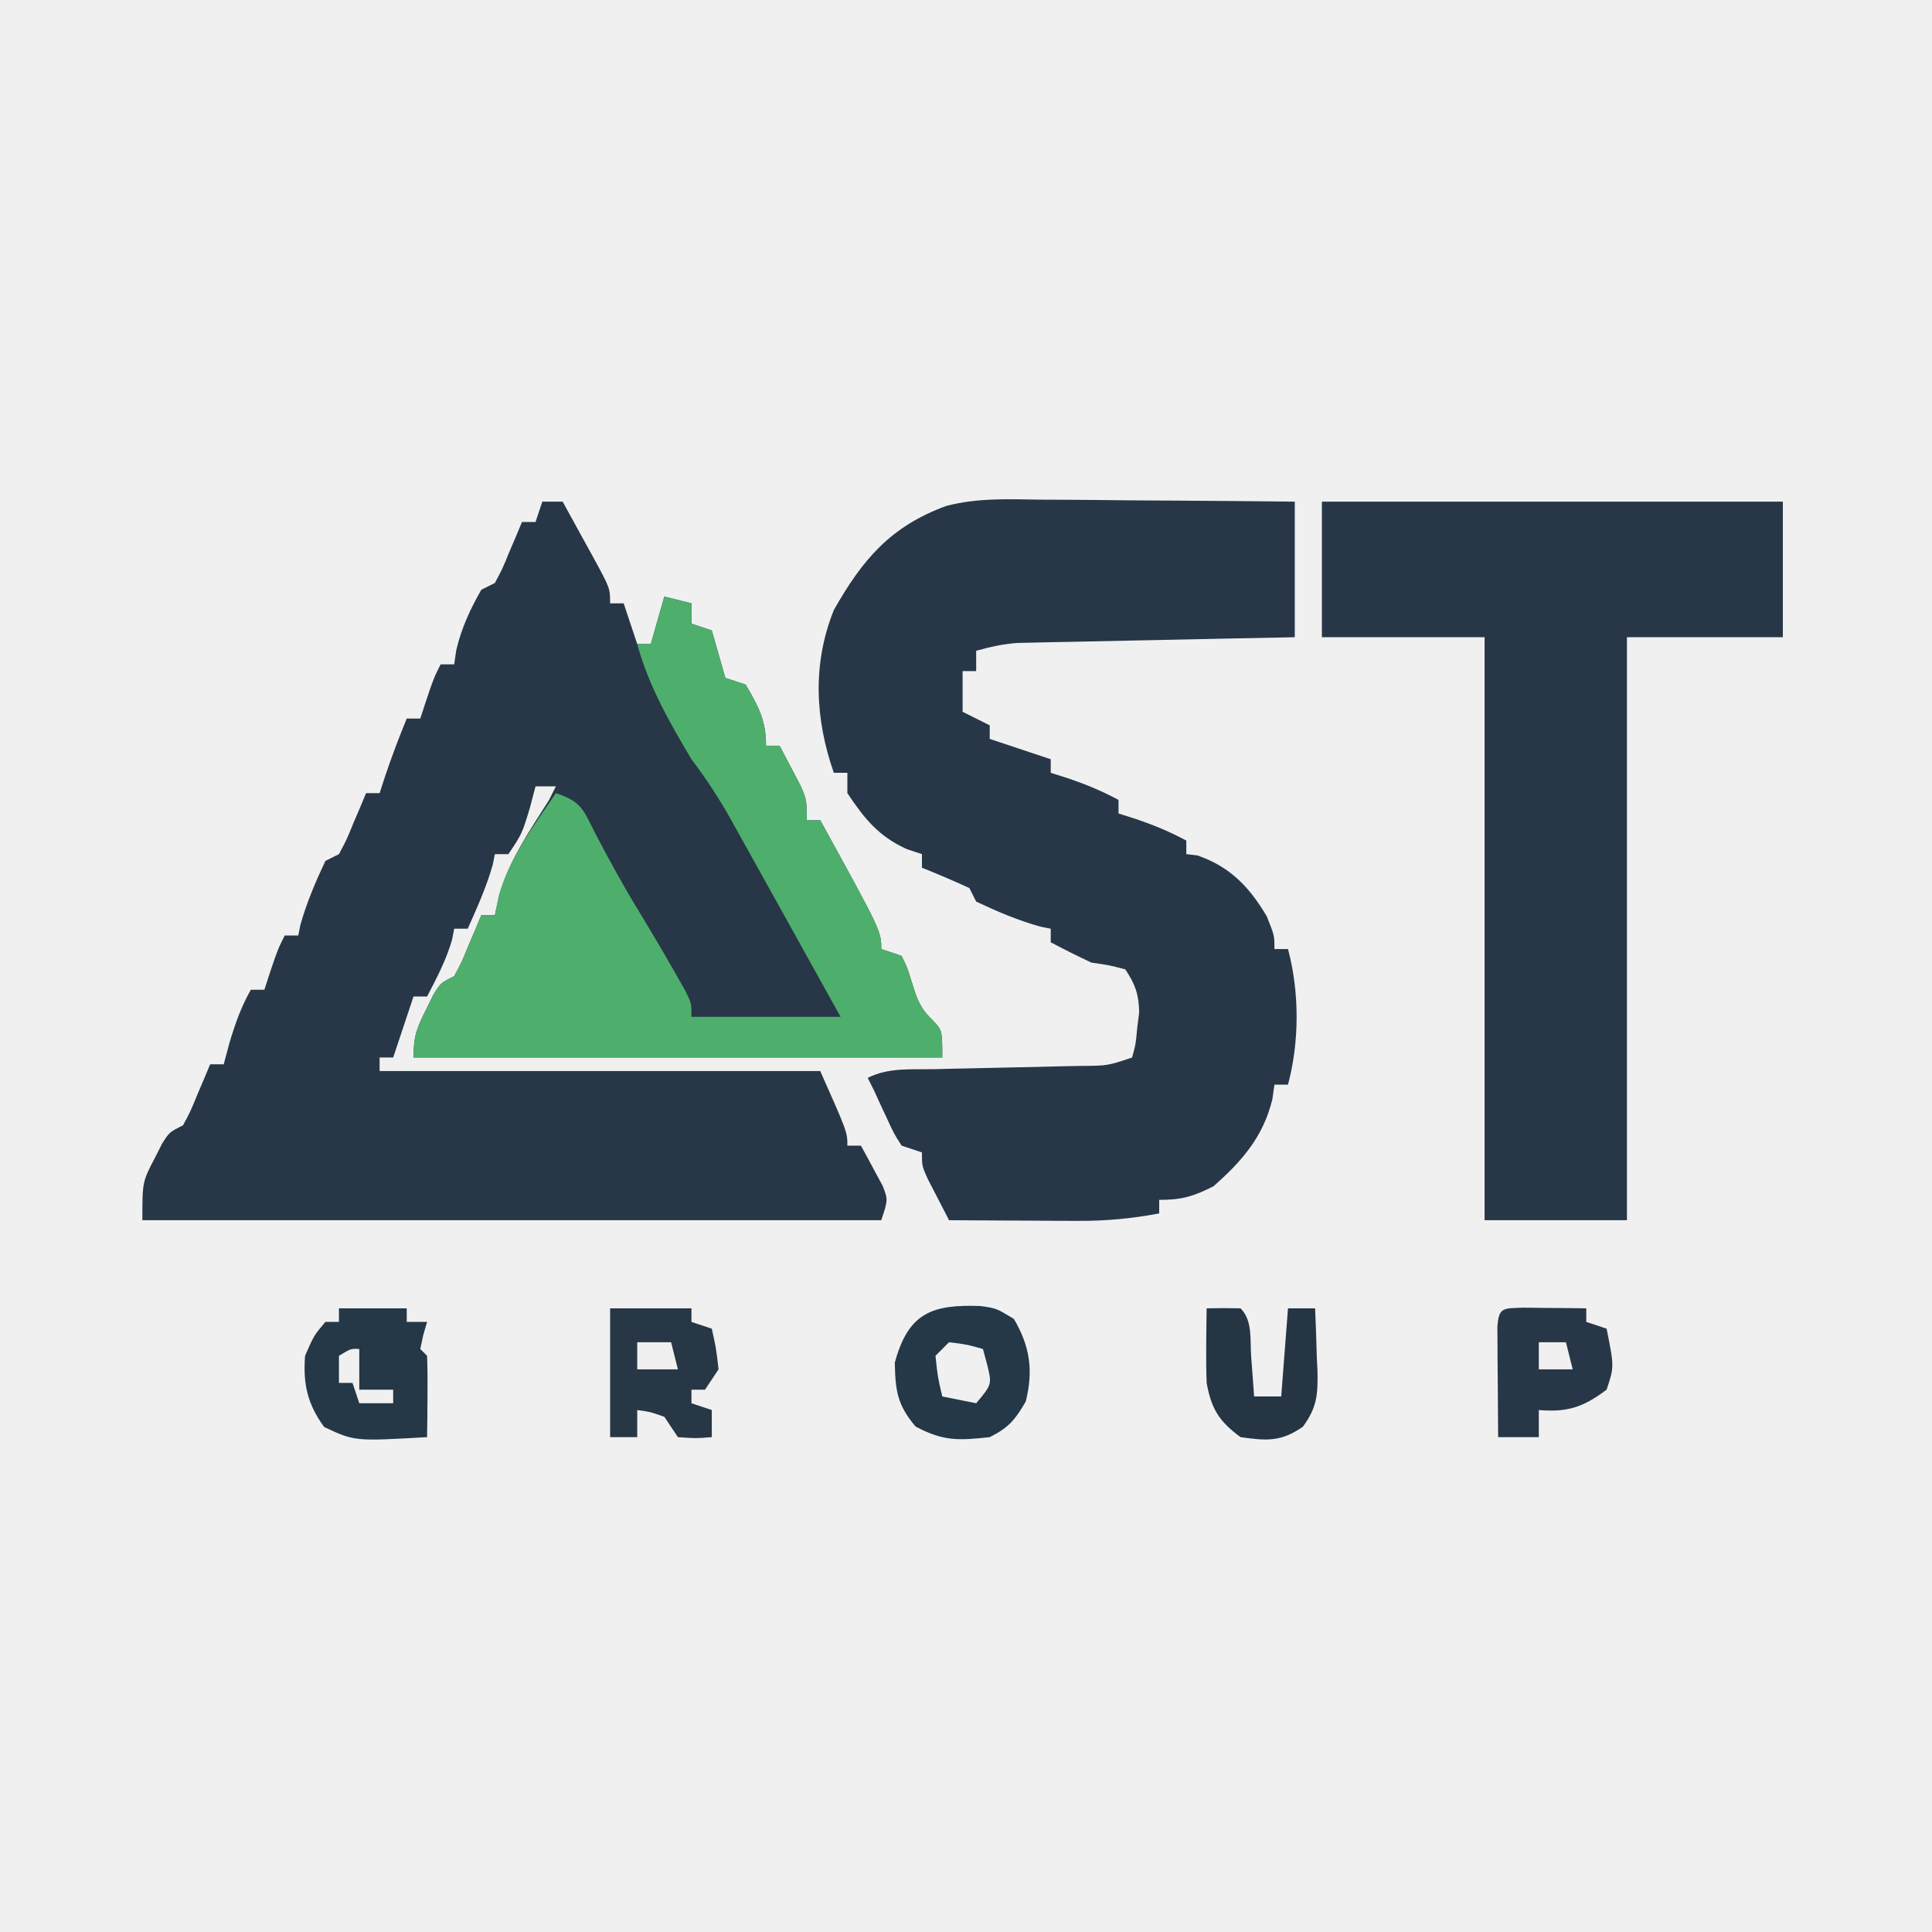
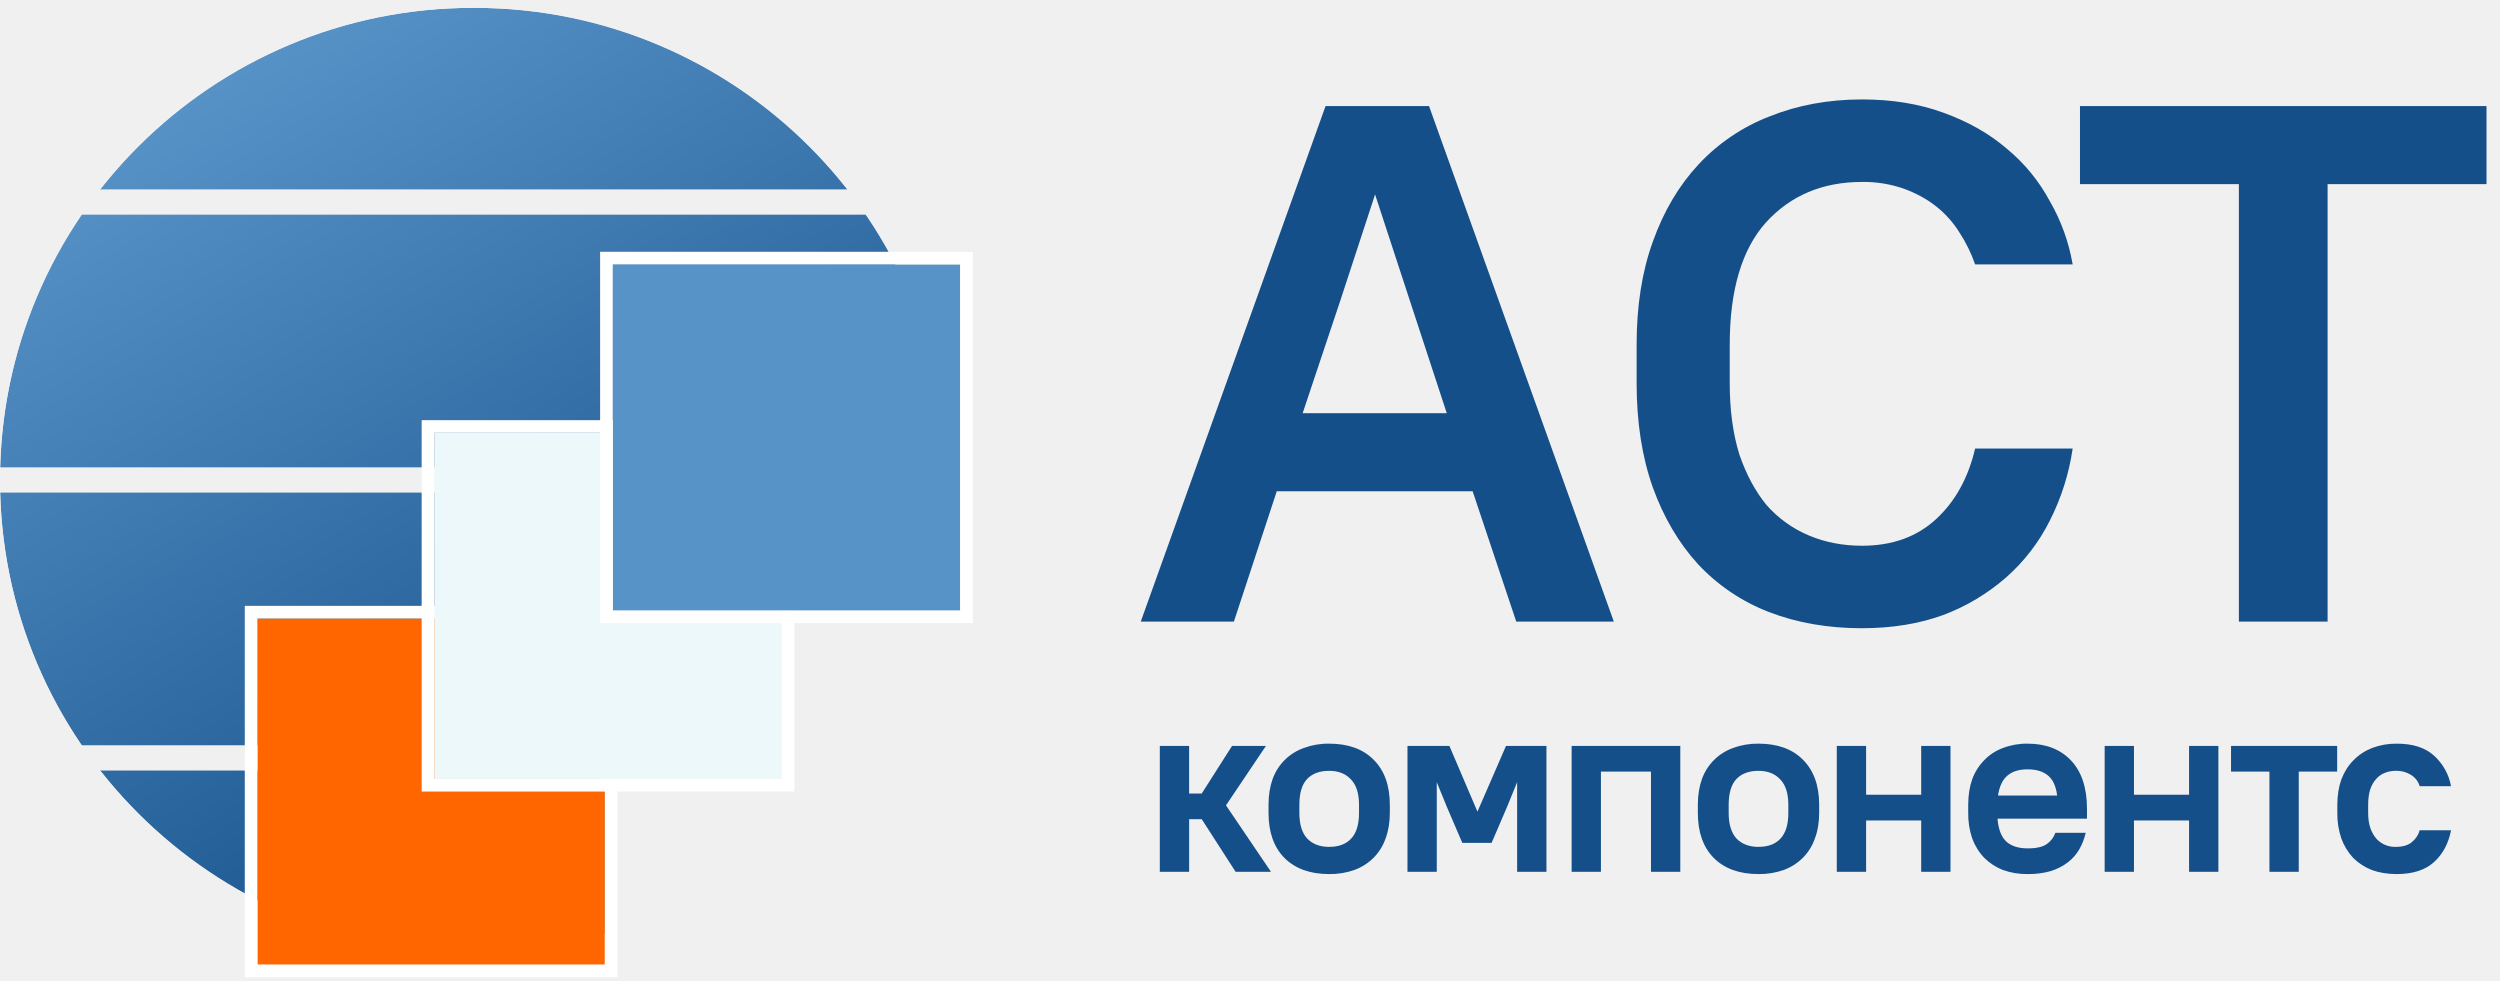
- <svg xmlns="http://www.w3.org/2000/svg" version="1.1" width="285" height="285">
-   <path d="M0 0 C0.99 0 1.98 0 3 0 C4.172 2.122 5.338 4.248 6.5 6.375 C6.834 6.978 7.168 7.582 7.512 8.203 C10 12.773 10 12.773 10 15 C10.66 15 11.32 15 12 15 C12.99 17.97 12.99 17.97 14 21 C14.66 21 15.32 21 16 21 C16.66 18.69 17.32 16.38 18 14 C19.32 14.33 20.64 14.66 22 15 C22 15.99 22 16.98 22 18 C23.485 18.495 23.485 18.495 25 19 C25.667 21.333 26.333 23.667 27 26 C28.485 26.495 28.485 26.495 30 27 C31.886 30.213 33 32.246 33 36 C33.66 36 34.32 36 35 36 C35.674 37.267 36.339 38.539 37 39.812 C37.371 40.52 37.742 41.228 38.125 41.957 C39 44 39 44 39 47 C39.66 47 40.32 47 41 47 C50 63.369 50 63.369 50 66 C51.485 66.495 51.485 66.495 53 67 C53.844 68.742 53.844 68.742 54.5 70.875 C55.263 73.335 55.706 74.722 57.594 76.508 C59 78 59 78 59 82 C33.26 82 7.52 82 -19 82 C-19 78.862 -18.51 77.615 -17.125 74.875 C-16.603 73.819 -16.603 73.819 -16.07 72.742 C-15 71 -15 71 -13 70 C-11.873 67.89 -11.873 67.89 -10.875 65.438 C-10.522 64.611 -10.169 63.785 -9.805 62.934 C-9.539 62.296 -9.274 61.657 -9 61 C-8.34 61 -7.68 61 -7 61 C-6.794 60.051 -6.588 59.102 -6.375 58.125 C-4.911 52.898 -1.858 48.558 1 44 C1.495 43.01 1.495 43.01 2 42 C1.01 42 0.02 42 -1 42 C-1.289 43.093 -1.577 44.186 -1.875 45.312 C-3 49 -3 49 -5 52 C-5.66 52 -6.32 52 -7 52 C-7.103 52.516 -7.206 53.031 -7.312 53.562 C-8.243 56.86 -9.614 59.866 -11 63 C-11.66 63 -12.32 63 -13 63 C-13.103 63.536 -13.206 64.073 -13.312 64.625 C-14.181 67.625 -15.556 70.238 -17 73 C-17.66 73 -18.32 73 -19 73 C-19.99 75.97 -20.98 78.94 -22 82 C-22.66 82 -23.32 82 -24 82 C-24 82.66 -24 83.32 -24 84 C-2.55 84 18.9 84 41 84 C45 93 45 93 45 95 C45.66 95 46.32 95 47 95 C47.7 96.264 48.384 97.537 49.062 98.812 C49.445 99.52 49.828 100.228 50.223 100.957 C51 103 51 103 50 106 C14.03 106 -21.94 106 -59 106 C-59 100.336 -59 100.336 -57.125 96.75 C-56.777 96.064 -56.429 95.378 -56.07 94.672 C-55 93 -55 93 -53 92 C-51.873 89.89 -51.873 89.89 -50.875 87.438 C-50.522 86.611 -50.169 85.785 -49.805 84.934 C-49.539 84.296 -49.274 83.657 -49 83 C-48.34 83 -47.68 83 -47 83 C-46.711 81.927 -46.422 80.855 -46.125 79.75 C-45.272 76.906 -44.436 74.565 -43 72 C-42.34 72 -41.68 72 -41 72 C-40.691 71.051 -40.381 70.103 -40.062 69.125 C-39 66 -39 66 -38 64 C-37.34 64 -36.68 64 -36 64 C-35.897 63.484 -35.794 62.969 -35.688 62.438 C-34.755 59.132 -33.464 56.104 -32 53 C-31.01 52.505 -31.01 52.505 -30 52 C-28.873 49.89 -28.873 49.89 -27.875 47.438 C-27.522 46.611 -27.169 45.785 -26.805 44.934 C-26.539 44.296 -26.274 43.657 -26 43 C-25.34 43 -24.68 43 -24 43 C-23.711 42.113 -23.422 41.226 -23.125 40.312 C-22.169 37.496 -21.132 34.749 -20 32 C-19.34 32 -18.68 32 -18 32 C-17.691 31.051 -17.381 30.102 -17.062 29.125 C-16 26 -16 26 -15 24 C-14.34 24 -13.68 24 -13 24 C-12.897 23.299 -12.794 22.598 -12.688 21.875 C-11.899 18.58 -10.671 15.941 -9 13 C-8.34 12.67 -7.68 12.34 -7 12 C-5.873 9.89 -5.873 9.89 -4.875 7.438 C-4.522 6.611 -4.169 5.785 -3.805 4.934 C-3.539 4.296 -3.274 3.657 -3 3 C-2.34 3 -1.68 3 -1 3 C-0.67 2.01 -0.34 1.02 0 0 Z " fill="#273747" transform="translate(80,74)" />
-   <path d="M0 0 C1.076 0.004 2.153 0.008 3.261 0.013 C6.675 0.03 10.087 0.067 13.5 0.105 C15.824 0.121 18.148 0.134 20.473 0.146 C26.149 0.179 31.824 0.231 37.5 0.293 C37.5 6.893 37.5 13.493 37.5 20.293 C34.442 20.354 31.385 20.414 28.234 20.477 C25.272 20.538 22.31 20.602 19.348 20.665 C17.29 20.709 15.232 20.75 13.173 20.79 C10.214 20.848 7.256 20.912 4.297 20.977 C3.377 20.993 2.457 21.01 1.509 21.027 C0.649 21.047 -0.212 21.067 -1.099 21.088 C-1.854 21.103 -2.609 21.119 -3.387 21.135 C-5.525 21.295 -7.44 21.711 -9.5 22.293 C-9.5 23.283 -9.5 24.273 -9.5 25.293 C-10.16 25.293 -10.82 25.293 -11.5 25.293 C-11.5 27.273 -11.5 29.253 -11.5 31.293 C-10.18 31.953 -8.86 32.613 -7.5 33.293 C-7.5 33.953 -7.5 34.613 -7.5 35.293 C-4.53 36.283 -1.56 37.273 1.5 38.293 C1.5 38.953 1.5 39.613 1.5 40.293 C2.861 40.726 2.861 40.726 4.25 41.168 C6.822 42.058 9.113 43.008 11.5 44.293 C11.5 44.953 11.5 45.613 11.5 46.293 C12.861 46.726 12.861 46.726 14.25 47.168 C16.822 48.058 19.113 49.008 21.5 50.293 C21.5 50.953 21.5 51.613 21.5 52.293 C22.036 52.355 22.573 52.417 23.125 52.48 C27.965 54.136 30.856 57.198 33.375 61.48 C34.5 64.293 34.5 64.293 34.5 66.293 C35.16 66.293 35.82 66.293 36.5 66.293 C38.194 72.646 38.194 79.94 36.5 86.293 C35.84 86.293 35.18 86.293 34.5 86.293 C34.397 87.015 34.294 87.737 34.188 88.48 C32.841 93.987 29.703 97.591 25.5 101.293 C22.51 102.788 20.853 103.293 17.5 103.293 C17.5 103.953 17.5 104.613 17.5 105.293 C13.425 106.061 9.59 106.412 5.445 106.391 C4.337 106.387 3.228 106.384 2.086 106.381 C0.944 106.372 -0.198 106.364 -1.375 106.355 C-2.54 106.351 -3.706 106.346 -4.906 106.342 C-7.771 106.33 -10.635 106.314 -13.5 106.293 C-14.172 105.004 -14.837 103.712 -15.5 102.418 C-15.871 101.699 -16.242 100.979 -16.625 100.238 C-17.5 98.293 -17.5 98.293 -17.5 96.293 C-18.49 95.963 -19.48 95.633 -20.5 95.293 C-21.633 93.516 -21.633 93.516 -22.625 91.355 C-22.958 90.645 -23.29 89.935 -23.633 89.203 C-23.919 88.573 -24.205 87.942 -24.5 87.293 C-24.83 86.633 -25.16 85.973 -25.5 85.293 C-22.406 83.746 -19.118 84.073 -15.719 84.012 C-14.949 83.993 -14.18 83.975 -13.388 83.956 C-10.09 83.877 -6.792 83.809 -3.495 83.741 C-1.09 83.689 1.314 83.632 3.719 83.574 C4.842 83.554 4.842 83.554 5.988 83.533 C9.872 83.508 9.872 83.508 13.5 82.293 C14.045 80.308 14.045 80.308 14.25 77.98 C14.348 77.201 14.446 76.421 14.547 75.617 C14.493 72.95 13.969 71.506 12.5 69.293 C10.181 68.679 10.181 68.679 7.5 68.293 C5.478 67.339 3.472 66.348 1.5 65.293 C1.5 64.633 1.5 63.973 1.5 63.293 C0.984 63.19 0.469 63.087 -0.062 62.98 C-3.368 62.048 -6.396 60.757 -9.5 59.293 C-9.83 58.633 -10.16 57.973 -10.5 57.293 C-12.81 56.239 -15.143 55.236 -17.5 54.293 C-17.5 53.633 -17.5 52.973 -17.5 52.293 C-18.242 52.045 -18.985 51.798 -19.75 51.543 C-23.904 49.655 -25.998 47.046 -28.5 43.293 C-28.5 42.303 -28.5 41.313 -28.5 40.293 C-29.16 40.293 -29.82 40.293 -30.5 40.293 C-33.271 32.327 -33.675 24.231 -30.5 16.293 C-26.297 8.853 -22.12 3.922 -13.9 0.924 C-9.321 -0.28 -4.705 -0.071 0 0 Z " fill="#273747" transform="translate(153.5,73.70703)" />
-   <path d="M0 0 C22.44 0 44.88 0 68 0 C68 6.6 68 13.2 68 20 C60.41 20 52.82 20 45 20 C45 48.38 45 76.76 45 106 C38.07 106 31.14 106 24 106 C24 77.62 24 49.24 24 20 C16.08 20 8.16 20 0 20 C0 13.4 0 6.8 0 0 Z " fill="#273747" transform="translate(195,74)" />
-   <path d="M0 0 C1.32 0.33 2.64 0.66 4 1 C4 1.99 4 2.98 4 4 C4.99 4.33 5.98 4.66 7 5 C7.667 7.333 8.333 9.667 9 12 C9.99 12.33 10.98 12.66 12 13 C13.886 16.213 15 18.246 15 22 C15.66 22 16.32 22 17 22 C17.674 23.267 18.339 24.539 19 25.812 C19.371 26.52 19.742 27.228 20.125 27.957 C21 30 21 30 21 33 C21.66 33 22.32 33 23 33 C32 49.369 32 49.369 32 52 C33.485 52.495 33.485 52.495 35 53 C35.844 54.742 35.844 54.742 36.5 56.875 C37.263 59.335 37.706 60.722 39.594 62.508 C41 64 41 64 41 68 C15.26 68 -10.48 68 -37 68 C-37 64.862 -36.51 63.615 -35.125 60.875 C-34.777 60.171 -34.429 59.467 -34.07 58.742 C-33 57 -33 57 -31 56 C-29.873 53.89 -29.873 53.89 -28.875 51.438 C-28.522 50.611 -28.169 49.785 -27.805 48.934 C-27.539 48.296 -27.274 47.657 -27 47 C-26.34 47 -25.68 47 -25 47 C-24.814 46.072 -24.629 45.144 -24.438 44.188 C-22.864 38.524 -19.257 33.817 -16 29 C-12.171 30.276 -11.982 31.413 -10.188 34.938 C-8.201 38.738 -6.168 42.462 -3.938 46.125 C-1.958 49.394 -0.01 52.676 1.875 56 C2.285 56.722 2.695 57.444 3.117 58.188 C4 60 4 60 4 62 C11.26 62 18.52 62 26 62 C23.134 56.834 20.267 51.669 17.395 46.507 C16.493 44.886 15.592 43.264 14.691 41.642 C13.485 39.468 12.274 37.296 11.062 35.125 C10.698 34.466 10.333 33.808 9.957 33.129 C8.153 29.904 6.233 26.937 4 24 C0.772 18.563 -2.341 13.14 -4 7 C-3.34 7 -2.68 7 -2 7 C-1.34 4.69 -0.68 2.38 0 0 Z " fill="#4EAF6C" transform="translate(98,88)" />
-   <path d="M0 0 C3.3 0 6.6 0 10 0 C10 0.66 10 1.32 10 2 C10.99 2 11.98 2 13 2 C12.814 2.639 12.629 3.279 12.438 3.938 C12.293 4.618 12.149 5.299 12 6 C12.33 6.33 12.66 6.66 13 7 C13.072 9.02 13.084 11.042 13.062 13.062 C13.053 14.167 13.044 15.272 13.035 16.41 C13.024 17.265 13.012 18.119 13 19 C2.305 19.614 2.305 19.614 -2.188 17.5 C-4.654 14.097 -5.306 11.183 -5 7 C-3.688 4 -3.688 4 -2 2 C-1.34 2 -0.68 2 0 2 C0 1.34 0 0.68 0 0 Z M3 5 C7 6 7 6 7 6 Z M0 7 C0 8.32 0 9.64 0 11 C0.66 11 1.32 11 2 11 C2.33 11.99 2.66 12.98 3 14 C4.65 14 6.3 14 8 14 C8 13.34 8 12.68 8 12 C6.35 12 4.7 12 3 12 C3 10.02 3 8.04 3 6 C1.776 5.925 1.776 5.925 0 7 Z " fill="#243847" transform="translate(50,193)" />
-   <path d="M0 0 C2.383 0.344 2.383 0.344 4.945 1.906 C7.329 5.947 7.833 9.544 6.695 14.094 C5.123 16.789 4.19 17.94 1.383 19.344 C-3.215 19.855 -5.478 19.95 -9.555 17.781 C-12.257 14.587 -12.544 12.495 -12.617 8.344 C-10.616 1.006 -7.162 -0.251 0 0 Z M-4.617 5.344 C-5.277 6.004 -5.937 6.664 -6.617 7.344 C-6.295 10.443 -6.295 10.443 -5.617 13.344 C-3.967 13.674 -2.317 14.004 -0.617 14.344 C1.717 11.563 1.717 11.563 1.008 8.656 C0.802 7.893 0.595 7.13 0.383 6.344 C-2.014 5.664 -2.014 5.664 -4.617 5.344 Z " fill="#243847" transform="translate(144.6172,192.6562)" />
-   <path d="M0 0 C3.96 0 7.92 0 12 0 C12 0.66 12 1.32 12 2 C12.99 2.33 13.98 2.66 15 3 C15.625 5.812 15.625 5.812 16 9 C15.01 10.485 15.01 10.485 14 12 C13.34 12 12.68 12 12 12 C12 12.66 12 13.32 12 14 C12.99 14.33 13.98 14.66 15 15 C15 16.32 15 17.64 15 19 C12.625 19.188 12.625 19.188 10 19 C9.34 18.01 8.68 17.02 8 16 C5.941 15.276 5.941 15.276 4 15 C4 16.32 4 17.64 4 19 C2.68 19 1.36 19 0 19 C0 12.73 0 6.46 0 0 Z M4 5 C4 6.32 4 7.64 4 9 C5.98 9 7.96 9 10 9 C9.67 7.68 9.34 6.36 9 5 C7.35 5 5.7 5 4 5 Z " fill="#273746" transform="translate(90,193)" />
-   <path d="M0 0 C1.653 0.017 1.653 0.017 3.34 0.035 C4.997 0.049 4.997 0.049 6.688 0.062 C7.542 0.074 8.397 0.086 9.277 0.098 C9.277 0.758 9.277 1.418 9.277 2.098 C10.267 2.428 11.257 2.758 12.277 3.098 C13.402 8.723 13.402 8.723 12.277 12.098 C8.863 14.659 6.529 15.462 2.277 15.098 C2.277 16.418 2.277 17.738 2.277 19.098 C0.297 19.098 -1.683 19.098 -3.723 19.098 C-3.749 16.118 -3.769 13.139 -3.785 10.16 C-3.794 9.31 -3.802 8.46 -3.811 7.584 C-3.814 6.775 -3.817 5.966 -3.82 5.133 C-3.826 4.384 -3.831 3.635 -3.836 2.864 C-3.645 -0.103 -2.984 0.107 0 0 Z M2.277 5.098 C2.277 6.418 2.277 7.738 2.277 9.098 C3.927 9.098 5.577 9.098 7.277 9.098 C6.947 7.778 6.617 6.458 6.277 5.098 C4.957 5.098 3.637 5.098 2.277 5.098 Z " fill="#273747" transform="translate(224.7227,192.9023)" />
-   <path d="M0 0 C1.666 -0.043 3.334 -0.041 5 0 C6.811 1.811 6.382 4.613 6.562 7.062 C6.646 8.167 6.73 9.272 6.816 10.41 C6.877 11.265 6.938 12.119 7 13 C8.32 13 9.64 13 11 13 C11.33 8.71 11.66 4.42 12 0 C13.32 0 14.64 0 16 0 C16.108 2.418 16.187 4.831 16.25 7.25 C16.3 8.273 16.3 8.273 16.352 9.316 C16.418 12.758 16.262 14.642 14.203 17.453 C10.988 19.711 8.832 19.547 5 19 C1.807 16.648 0.694 14.825 0 11 C-0.067 9.084 -0.085 7.167 -0.062 5.25 C-0.053 4.265 -0.044 3.28 -0.035 2.266 C-0.024 1.518 -0.012 0.77 0 0 Z " fill="#253544" transform="translate(178,193)" />
+ <svg xmlns="http://www.w3.org/2000/svg" width="102" height="40" fill="none">
+   <g clip-path="url(#clip0_1_864)">
+     <mask id="a" style="mask-type:alpha" maskUnits="userSpaceOnUse" x="0" y="0" width="39" height="39">
+       <g clip-path="url(#clip1_1_864)" fill="#ECF8F9">
+         <path d="M0-2.583h38.66v10.31H0v-10.31zM0 8.758h38.66v10.31H0V8.757zm0 11.34h31.83v10.31H0v-10.31zm0 11.341h24.678v10.31H0v-10.31z" />
+       </g>
+     </mask>
+     <g mask="url(#a)">
+       <path d="M38.66 19.583c0 10.638-8.654 19.261-19.33 19.261C8.655 38.844 0 30.221 0 19.583S8.655.32 19.33.32c10.676 0 19.33 8.624 19.33 19.262z" fill="url(#paint0_linear_1_864)" />
+     </g>
+     <path d="M10.503 25.233h14.175v14.125H10.503V25.233z" fill="#F60" />
+     <path d="M24.678 25.233H10.503v14.125h14.175V25.233zm.516 14.639H9.987V24.719h15.207v15.153z" fill="#fff" />
+     <path d="M17.72 17.657h14.175v14.125H17.72V17.657z" fill="#ECF8F9" />
+     <path d="M31.895 17.657H17.72v14.125h14.175V17.657zm.516 14.638H17.204V17.143h15.207v15.152z" fill="#fff" />
+     <path d="M25 10.787h14.176v14.125H25.001V10.787z" fill="#5793C7" />
+     <path d="M39.176 10.787H25.001v14.125h14.175V10.787zm.516 14.638H24.485V10.273h15.207v15.152z" fill="#fff" />
+     <path d="M84.863 4.327h16.586v3.186h-6.483V25.36h-3.62V7.513h-6.483V4.327zm-8.892 21.305c-1.387 0-2.654-.22-3.8-.662a7.79 7.79 0 01-2.894-1.953c-.784-.861-1.398-1.903-1.84-3.125-.442-1.242-.663-2.664-.663-4.266v-1.563c0-1.583.22-2.985.663-4.207.442-1.242 1.066-2.293 1.87-3.155a7.788 7.788 0 012.895-1.953c1.146-.46 2.402-.691 3.77-.691 1.226 0 2.331.18 3.316.54 1.005.361 1.87.852 2.594 1.473a7.166 7.166 0 011.749 2.134c.462.8.774 1.662.934 2.584h-3.98a5.937 5.937 0 00-.633-1.292 4.154 4.154 0 00-.965-1.082c-.382-.3-.825-.54-1.327-.721a4.975 4.975 0 00-1.689-.27c-1.608 0-2.915.55-3.92 1.652-.985 1.102-1.478 2.764-1.478 4.988v1.563c0 1.101.131 2.073.392 2.914.282.822.654 1.513 1.116 2.073a4.76 4.76 0 001.719 1.233c.663.28 1.387.42 2.171.42 1.227 0 2.232-.36 3.016-1.081.784-.722 1.317-1.683 1.598-2.885h3.98a9.533 9.533 0 01-.934 2.945 7.675 7.675 0 01-1.78 2.313 8.375 8.375 0 01-2.563 1.533c-.985.36-2.09.54-3.317.54zm-15.887-5.589h-7.992l-1.749 5.318h-3.8l7.54-21.034h4.221l7.54 21.034h-3.981l-1.78-5.318zm-6.936-3.185h5.88L57.52 12.26l-1.417-4.327-1.417 4.327-1.538 4.598zm44.638 18.804c-.372 0-.708-.054-1.01-.164a2.219 2.219 0 01-.764-.493 2.358 2.358 0 01-.484-.791 3.105 3.105 0 01-.165-1.048v-.329c0-.383.055-.73.165-1.037.117-.309.282-.569.495-.781.213-.22.467-.387.763-.503a2.761 2.761 0 011-.175c.653 0 1.158.16 1.515.483a2.2 2.2 0 01.701 1.253h-1.278a.818.818 0 00-.34-.452 1.139 1.139 0 00-.65-.175c-.151 0-.295.028-.433.083a.865.865 0 00-.35.246c-.104.11-.186.253-.248.432-.055.17-.082.38-.082.626v.329c0 .24.03.449.092.627.062.17.145.315.248.431a1.02 1.02 0 00.773.329c.296 0 .519-.065.67-.195a.953.953 0 00.32-.483h1.278c-.103.54-.337.976-.7 1.304-.358.322-.864.483-1.516.483zm-6.76-5.229h4.33v1.048h-1.567v4.089h-1.196v-4.09h-1.567v-1.048zm-1.712 3.041h-2.248v2.096H85.87v-5.137h1.196v1.993h2.248v-1.993h1.196v5.137h-1.196v-2.096zm-6.588 2.188a2.86 2.86 0 01-1-.164 2.217 2.217 0 01-.763-.493 2.276 2.276 0 01-.495-.791 3.105 3.105 0 01-.165-1.048v-.329c0-.39.055-.74.165-1.048a2.17 2.17 0 01.495-.78c.213-.22.467-.384.763-.493a2.708 2.708 0 011-.175c.749 0 1.34.23 1.773.688.433.46.65 1.116.65 1.973v.4h-3.65c.034.432.154.743.36.935.207.185.496.277.867.277.364 0 .629-.061.793-.184a.923.923 0 00.34-.453h1.238a2.44 2.44 0 01-.258.668 1.813 1.813 0 01-.464.534 2.25 2.25 0 01-.7.36 3.316 3.316 0 01-.95.123zm0-4.273c-.35 0-.626.085-.825.257-.2.17-.327.441-.382.811h2.413c-.048-.383-.175-.657-.382-.822-.199-.164-.474-.246-.824-.246zm-4.341 2.085h-2.248v2.096h-1.196v-5.137h1.196v1.993h2.248v-1.993h1.195v5.137h-1.195v-2.096zm-6.638 2.188c-.776 0-1.385-.219-1.825-.657-.433-.439-.65-1.051-.65-1.839v-.329c0-.39.056-.74.166-1.048a2.091 2.091 0 011.278-1.273 2.852 2.852 0 011.031-.175c.777 0 1.382.22 1.815.657.44.439.66 1.052.66 1.84v.328c0 .39-.059.74-.176 1.048a2.08 2.08 0 01-.495.79 2.18 2.18 0 01-.783.494 2.98 2.98 0 01-1.02.164zm0-1.11c.392 0 .69-.112.897-.338.213-.226.32-.575.32-1.048v-.329c0-.466-.11-.811-.33-1.037-.213-.233-.509-.35-.887-.35-.392 0-.694.113-.907.34-.206.225-.31.575-.31 1.047v.329c0 .466.107.815.32 1.048.22.226.52.339.897.339zm-4.387-3.071h-2.042v4.089h-1.195v-5.137h4.433v5.137H67.36v-4.09zm-8.337 1.418l-.403-.986v3.657h-1.195v-5.137h1.71l1.145 2.682 1.165-2.682h1.65v5.137h-1.196v-3.657l-.402.986-.64 1.49h-1.195l-.64-1.49zm-4.793 2.763c-.776 0-1.384-.219-1.824-.657-.433-.439-.65-1.051-.65-1.839v-.329c0-.39.055-.74.165-1.048a2.095 2.095 0 011.279-1.273 2.852 2.852 0 011.03-.175c.777 0 1.382.22 1.815.657.44.439.66 1.052.66 1.84v.328c0 .39-.059.74-.175 1.048a2.08 2.08 0 01-.495.79 2.18 2.18 0 01-.784.494 2.98 2.98 0 01-1.02.164zm0-1.11c.392 0 .691-.112.898-.338.213-.226.32-.575.32-1.048v-.329c0-.466-.11-.811-.33-1.037-.214-.233-.51-.35-.887-.35-.392 0-.695.113-.908.34-.206.225-.309.575-.309 1.047v.329c0 .466.107.815.32 1.048.22.226.519.339.897.339z" fill="#144F89" />
+     <path d="M49.032 33.423h-.515v2.147H47.32v-5.137h1.196v1.942h.515l1.237-1.942h1.382l-1.63 2.425 1.836 2.712h-1.443l-1.382-2.147z" fill="#144F89" />
+   </g>
+   <defs>
+     <clipPath id="clip0_1_864">
+       <path fill="#fff" d="M0 0h102v40H0z" />
+     </clipPath>
+     <clipPath id="clip1_1_864">
+       <rect y=".321" width="38.661" height="38.523" rx="19.262" fill="#fff" />
+     </clipPath>
+     <linearGradient id="paint0_linear_1_864" x1="8.666" y1="2.921" x2="28.379" y2="34.574" gradientUnits="userSpaceOnUse">
+       <stop stop-color="#5793C7" />
+       <stop offset="1" stop-color="#144F89" />
+     </linearGradient>
+   </defs>
</svg>
